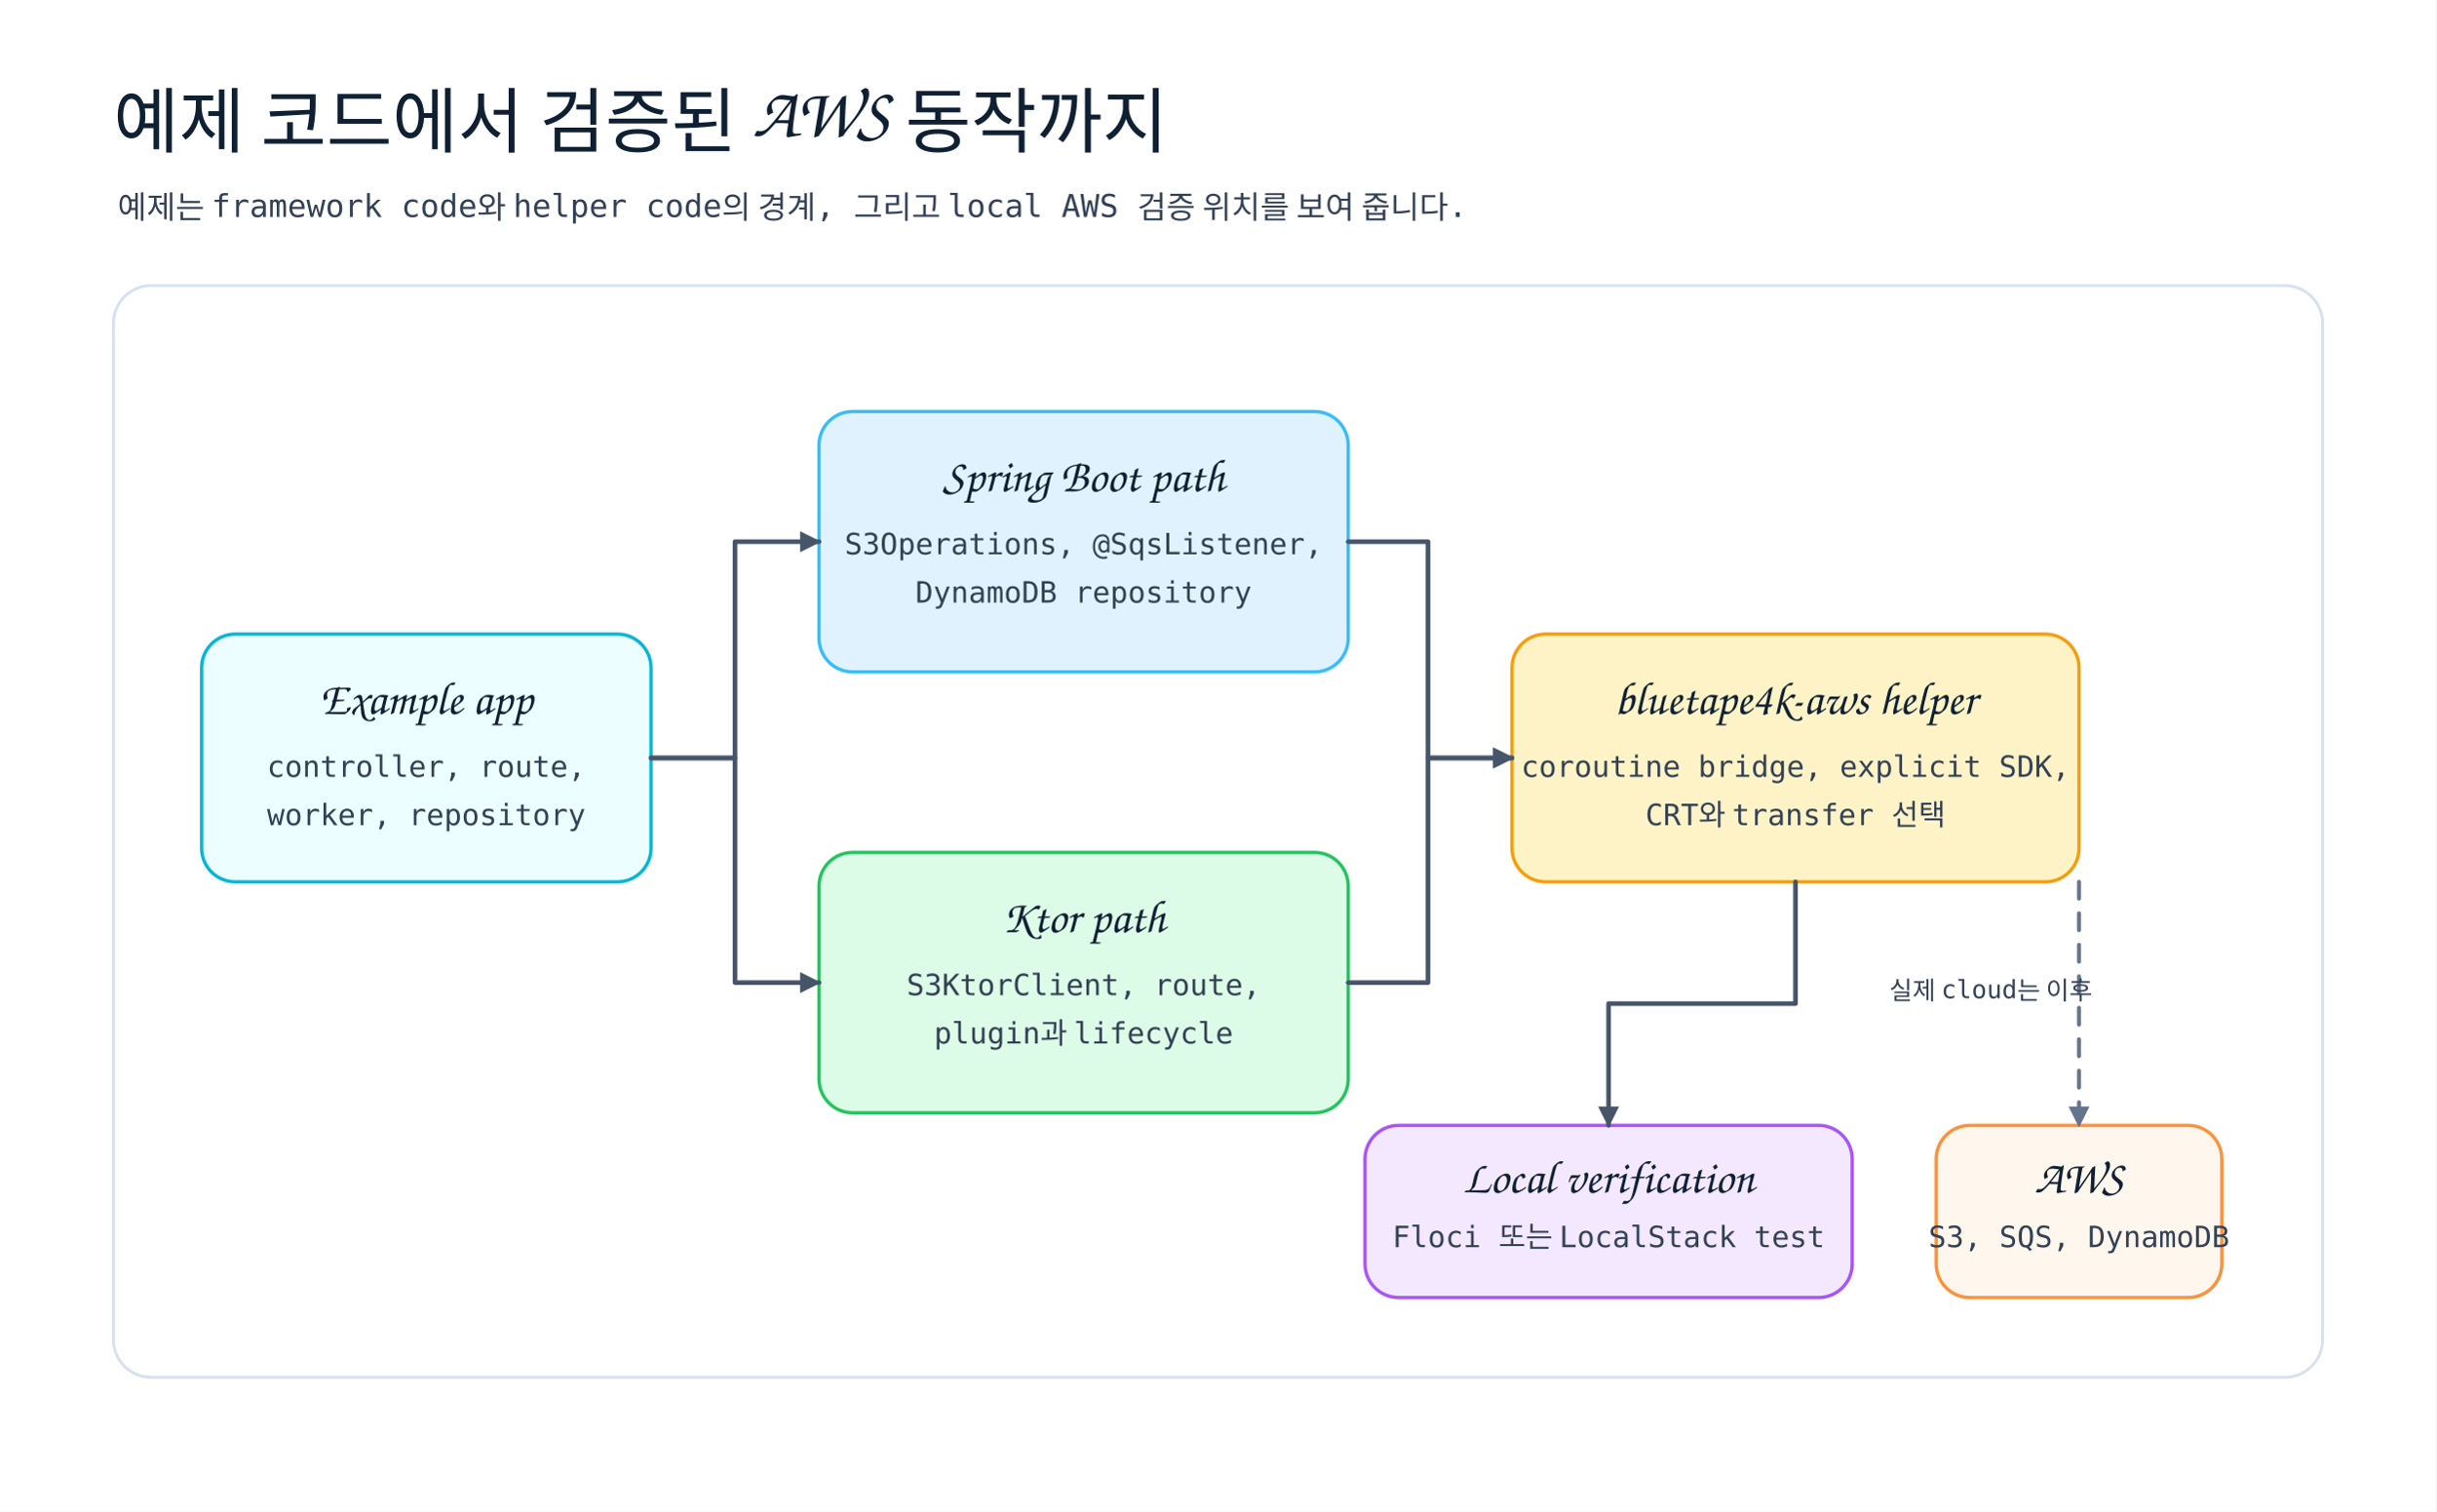
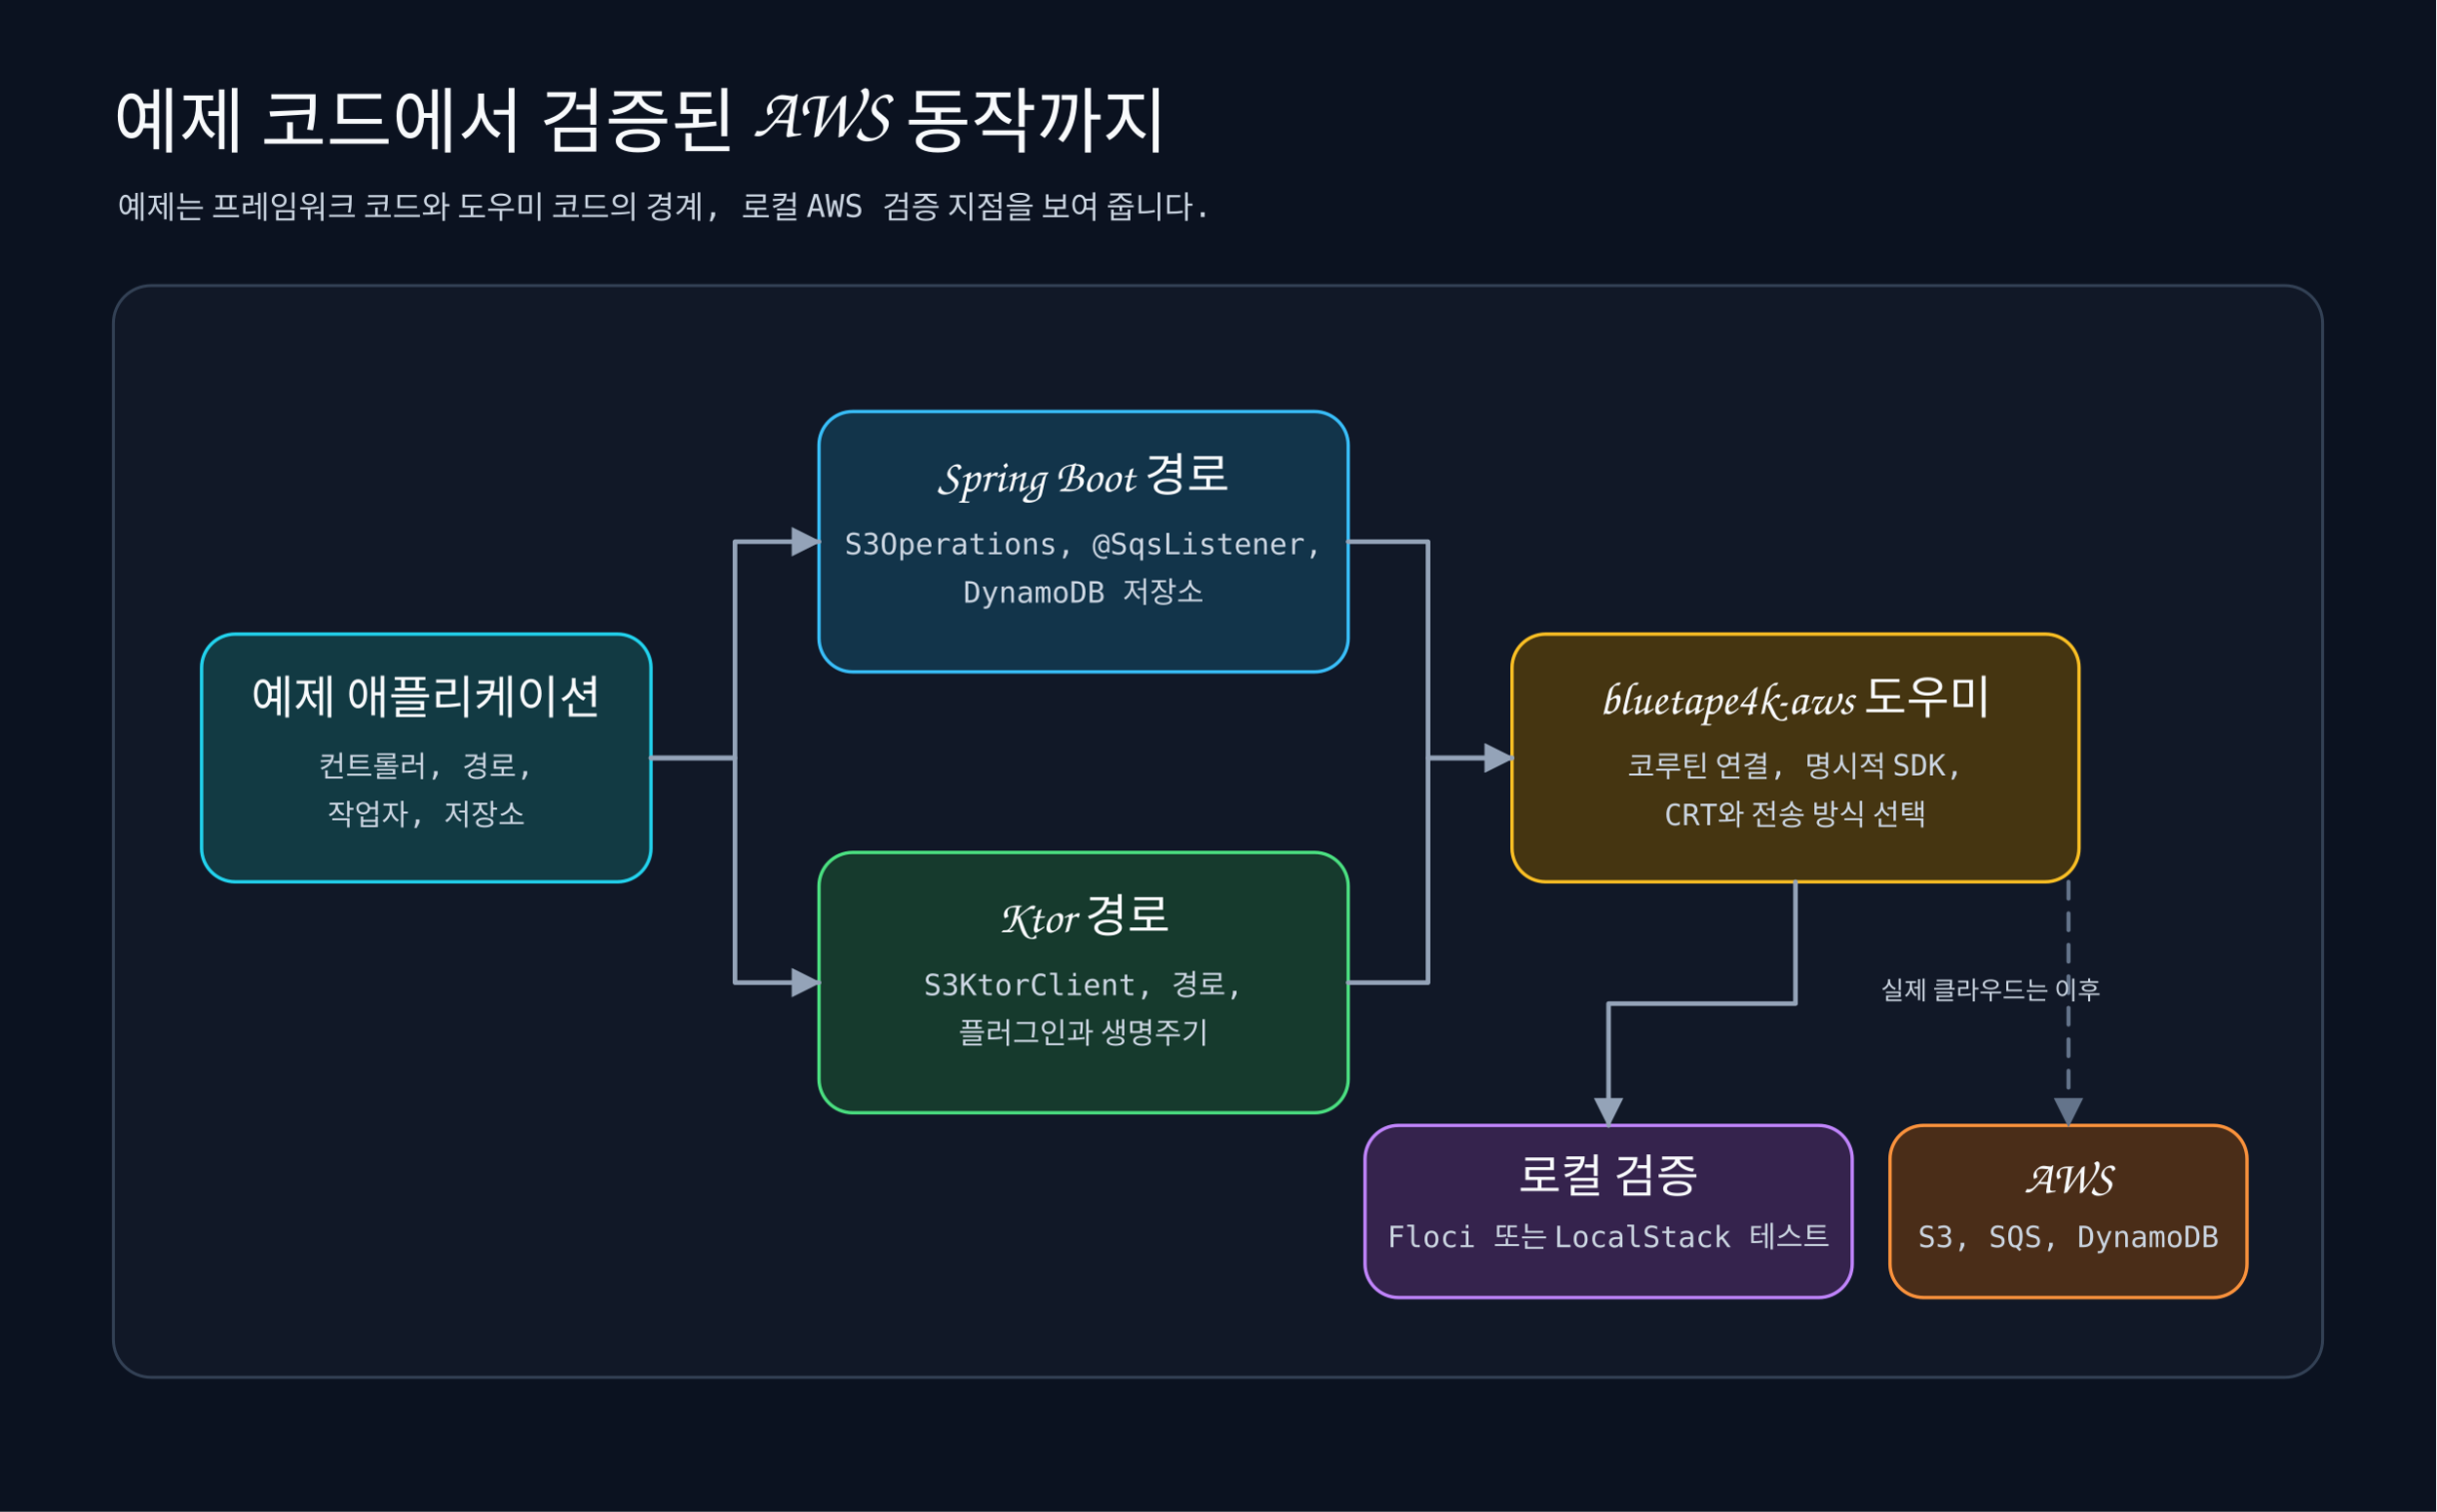
- <svg xmlns="http://www.w3.org/2000/svg" width="1160" height="720" viewBox="0 0 1160 720" role="img" aria-label="bluetape4k AWS 실제 예제 adoption flow">
+ <svg xmlns="http://www.w3.org/2000/svg" width="1160" height="720" viewBox="0 0 1160 720" role="img" aria-label="bluetape4k AWS 실제 예제 도입 흐름">
  <defs>
    <style>
-       .title{font-family:'goorm Sans',cursive;font-size:34px;fill:#102033}
-       .subtitle,.body,.small{font-family:'goorm Sans Code',monospace;fill:#334155}
-       .subtitle{font-size:15px}.label{font-family:'goorm Sans',cursive;font-size:22px;fill:#102033}
+       .title{font-family:'goorm Sans',cursive;font-size:34px;fill:#f8fafc}
+       .subtitle,.body,.small{font-family:'goorm Sans Code',monospace;fill:#cbd5e1}
+       .subtitle{font-size:15px}.label{font-family:'goorm Sans',cursive;font-size:22px;fill:#f8fafc}
      .body{font-size:14px}.small{font-size:12px}
-       .panel{fill:#fff;stroke:#d7e2ef;stroke-width:1.4;rx:18}.card{stroke-width:1.6;rx:16}
-       .arrow{fill:none;stroke:#475569;stroke-width:2.2;stroke-linecap:round;stroke-linejoin:round;marker-end:url(#arrow)}
+       .panel{fill:#111827;stroke:#334155;stroke-width:1.4;rx:18}.card{stroke-width:1.6;rx:16}
+       .arrow{fill:none;stroke:#94a3b8;stroke-width:2.2;stroke-linecap:round;stroke-linejoin:round;marker-end:url(#arrow)}
      .muted{fill:none;stroke:#64748b;stroke-width:1.9;stroke-dasharray:8 7;stroke-linecap:round;stroke-linejoin:round;marker-end:url(#arrowMuted)}
    </style>
-     <marker id="arrow" viewBox="0 0 10 10" markerWidth="10" markerHeight="10" refX="9" refY="5" orient="auto" markerUnits="userSpaceOnUse">
-       <path d="M 0 0 L 10 5 L 0 10 Z" fill="#475569" />
+     <marker id="arrow" viewBox="0 0 14 14" markerWidth="14" markerHeight="14" refX="13" refY="7" orient="auto" markerUnits="userSpaceOnUse">
+       <path d="M 0 0 L 14 7 L 0 14 Z" fill="#94a3b8" />
    </marker>
-     <marker id="arrowMuted" viewBox="0 0 10 10" markerWidth="10" markerHeight="10" refX="9" refY="5" orient="auto" markerUnits="userSpaceOnUse">
-       <path d="M 0 0 L 10 5 L 0 10 Z" fill="#64748b" />
+     <marker id="arrowMuted" viewBox="0 0 14 14" markerWidth="14" markerHeight="14" refX="13" refY="7" orient="auto" markerUnits="userSpaceOnUse">
+       <path d="M 0 0 L 14 7 L 0 14 Z" fill="#64748b" />
    </marker>
  </defs>
-   <rect width="1160" height="720" fill="#ffffff" />
+   <rect width="1160" height="720" fill="#0b1220" />
  <text class="title" x="54" y="70">예제 코드에서 검증된 AWS 동작까지</text>
-   <text class="subtitle" x="56" y="104">예제는 framework code와 helper code의 경계, 그리고 local AWS 검증 위치를 보여 줍니다.</text>
+   <text class="subtitle" x="56" y="104">예제는 프레임워크 코드와 도우미 코드의 경계, 로컬 AWS 검증 지점을 보여 줍니다.</text>
  <rect class="panel" x="54" y="136" width="1052" height="520" />
-   <rect class="card" x="96" y="302" width="214" height="118" fill="#ecfeff" stroke="#06b6d4" />
-   <text class="label" x="203" y="340" text-anchor="middle">Example app</text>
-   <text class="body" x="203" y="370" text-anchor="middle">controller, route,</text>
-   <text class="body" x="203" y="393" text-anchor="middle">worker, repository</text>
-   <rect class="card" x="390" y="196" width="252" height="124" fill="#e0f2fe" stroke="#38bdf8" />
-   <text class="label" x="516" y="234" text-anchor="middle">Spring Boot path</text>
+   <rect class="card" x="96" y="302" width="214" height="118" fill="#123a43" stroke="#22d3ee" />
+   <text class="label" x="203" y="340" text-anchor="middle">예제 애플리케이션</text>
+   <text class="body" x="203" y="370" text-anchor="middle">컨트롤러, 경로,</text>
+   <text class="body" x="203" y="393" text-anchor="middle">작업자, 저장소</text>
+   <rect class="card" x="390" y="196" width="252" height="124" fill="#12344a" stroke="#38bdf8" />
+   <text class="label" x="516" y="234" text-anchor="middle">Spring Boot 경로</text>
  <text class="body" x="516" y="264" text-anchor="middle">S3Operations, @SqsListener,</text>
-   <text class="body" x="516" y="287" text-anchor="middle">DynamoDB repository</text>
-   <rect class="card" x="390" y="406" width="252" height="124" fill="#dcfce7" stroke="#22c55e" />
-   <text class="label" x="516" y="444" text-anchor="middle">Ktor path</text>
-   <text class="body" x="516" y="474" text-anchor="middle">S3KtorClient, route,</text>
-   <text class="body" x="516" y="497" text-anchor="middle">plugin과 lifecycle</text>
-   <rect class="card" x="720" y="302" width="270" height="118" fill="#fef3c7" stroke="#f59e0b" />
-   <text class="label" x="855" y="340" text-anchor="middle">bluetape4k-aws helper</text>
-   <text class="body" x="855" y="370" text-anchor="middle">coroutine bridge, explicit SDK,</text>
-   <text class="body" x="855" y="393" text-anchor="middle">CRT와 transfer 선택</text>
-   <rect class="card" x="650" y="536" width="232" height="82" fill="#f3e8ff" stroke="#a855f7" />
-   <text class="label" x="766" y="568" text-anchor="middle">Local verification</text>
-   <text class="body" x="766" y="594" text-anchor="middle">Floci 또는 LocalStack test</text>
-   <rect class="card" x="922" y="536" width="136" height="82" fill="#fff7ed" stroke="#fb923c" />
-   <text class="label" x="990" y="568" text-anchor="middle">AWS</text>
-   <text class="body" x="990" y="594" text-anchor="middle">S3, SQS, DynamoDB</text>
+   <text class="body" x="516" y="287" text-anchor="middle">DynamoDB 저장소</text>
+   <rect class="card" x="390" y="406" width="252" height="124" fill="#163a2d" stroke="#4ade80" />
+   <text class="label" x="516" y="444" text-anchor="middle">Ktor 경로</text>
+   <text class="body" x="516" y="474" text-anchor="middle">S3KtorClient, 경로,</text>
+   <text class="body" x="516" y="497" text-anchor="middle">플러그인과 생명주기</text>
+   <rect class="card" x="720" y="302" width="270" height="118" fill="#453511" stroke="#fbbf24" />
+   <text class="label" x="855" y="340" text-anchor="middle">bluetape4k-aws 도우미</text>
+   <text class="body" x="855" y="370" text-anchor="middle">코루틴 연결, 명시적 SDK,</text>
+   <text class="body" x="855" y="393" text-anchor="middle">CRT와 전송 방식 선택</text>
+   <rect class="card" x="650" y="536" width="232" height="82" fill="#35234d" stroke="#c084fc" />
+   <text class="label" x="766" y="568" text-anchor="middle">로컬 검증</text>
+   <text class="body" x="766" y="594" text-anchor="middle">Floci 또는 LocalStack 테스트</text>
+   <rect class="card" x="900" y="536" width="170" height="82" fill="#4a2d18" stroke="#fb923c" />
+   <text class="label" x="985" y="568" text-anchor="middle">AWS</text>
+   <text class="body" x="985" y="594" text-anchor="middle">S3, SQS, DynamoDB</text>
  <polyline class="arrow" points="310,361 350,361 350,258 390,258" />
  <polyline class="arrow" points="310,361 350,361 350,468 390,468" />
  <polyline class="arrow" points="642,258 680,258 680,361 720,361" />
  <polyline class="arrow" points="642,468 680,468 680,361 720,361" />
  <polyline class="arrow" points="855,420 855,478 766,478 766,536" />
-   <polyline class="muted" points="990,420 990,536" />
-   <text class="small" x="948" y="476" text-anchor="middle">실제 cloud는 이후</text>
+   <polyline class="muted" points="985,420 985,536" />
+   <text class="small" x="948" y="476" text-anchor="middle">실제 클라우드는 이후</text>
  <path class="connector" d="M2 2 L3 2" fill="none" stroke="transparent" />
</svg>
